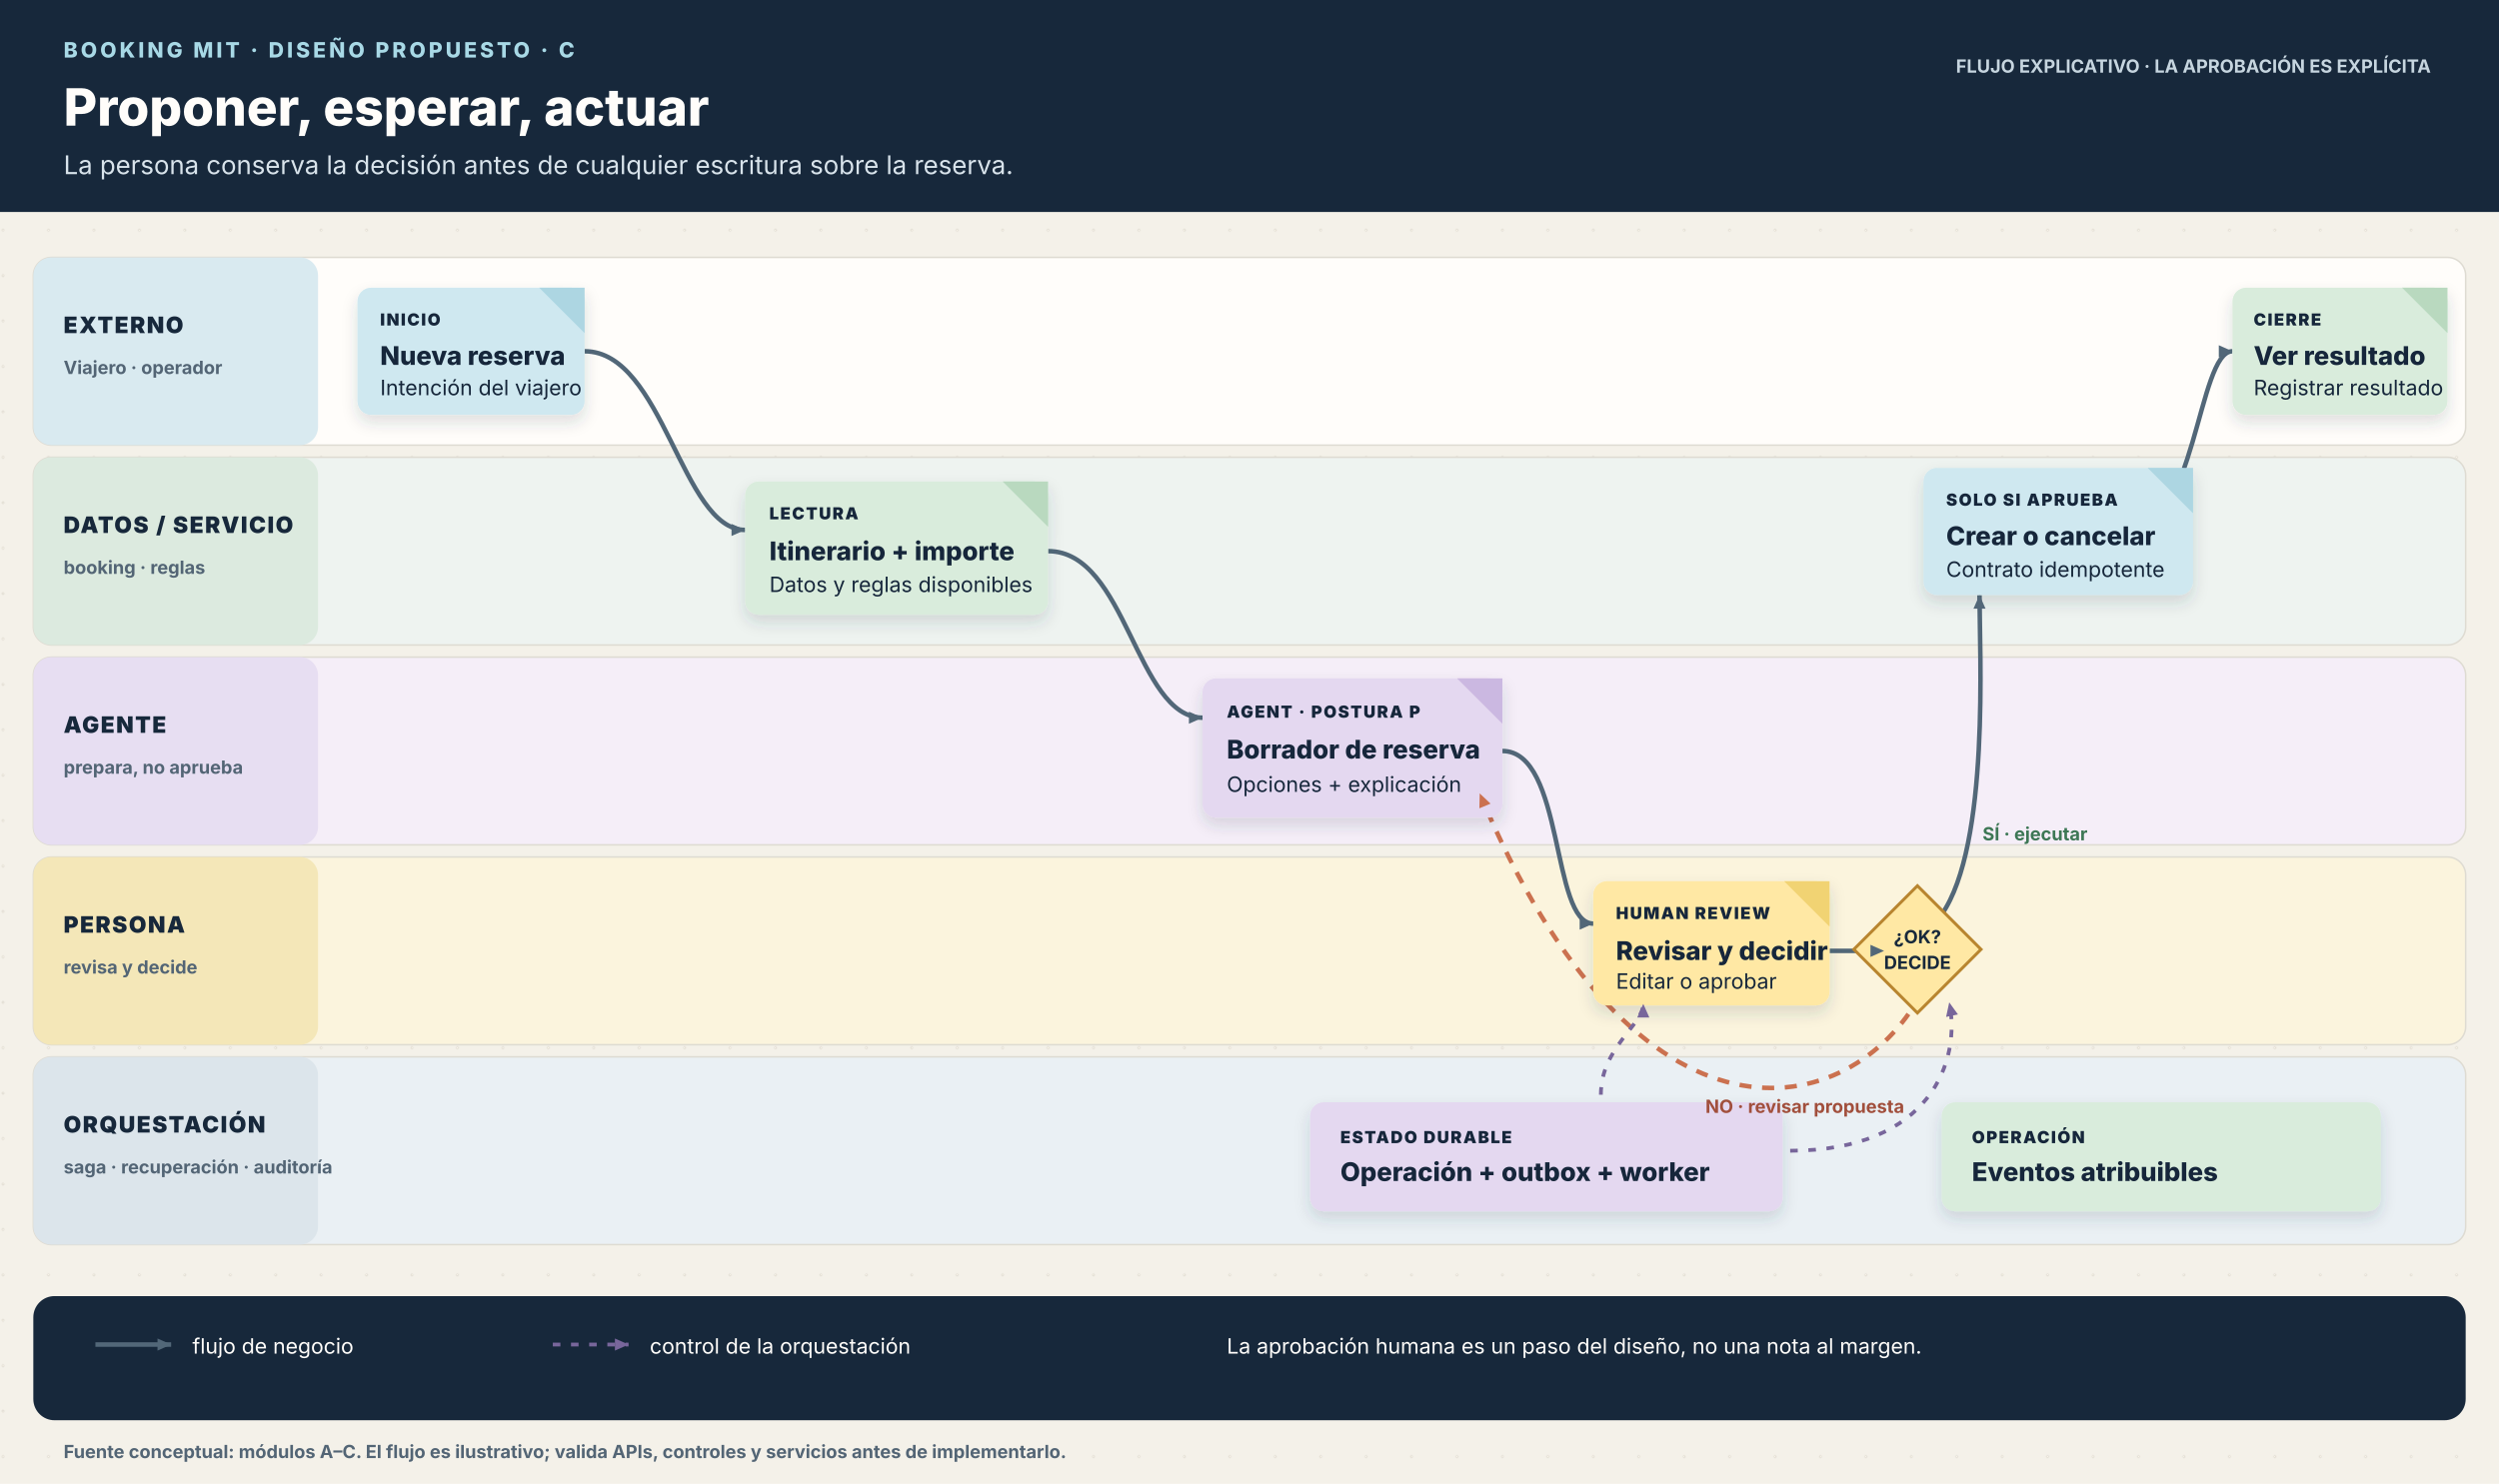
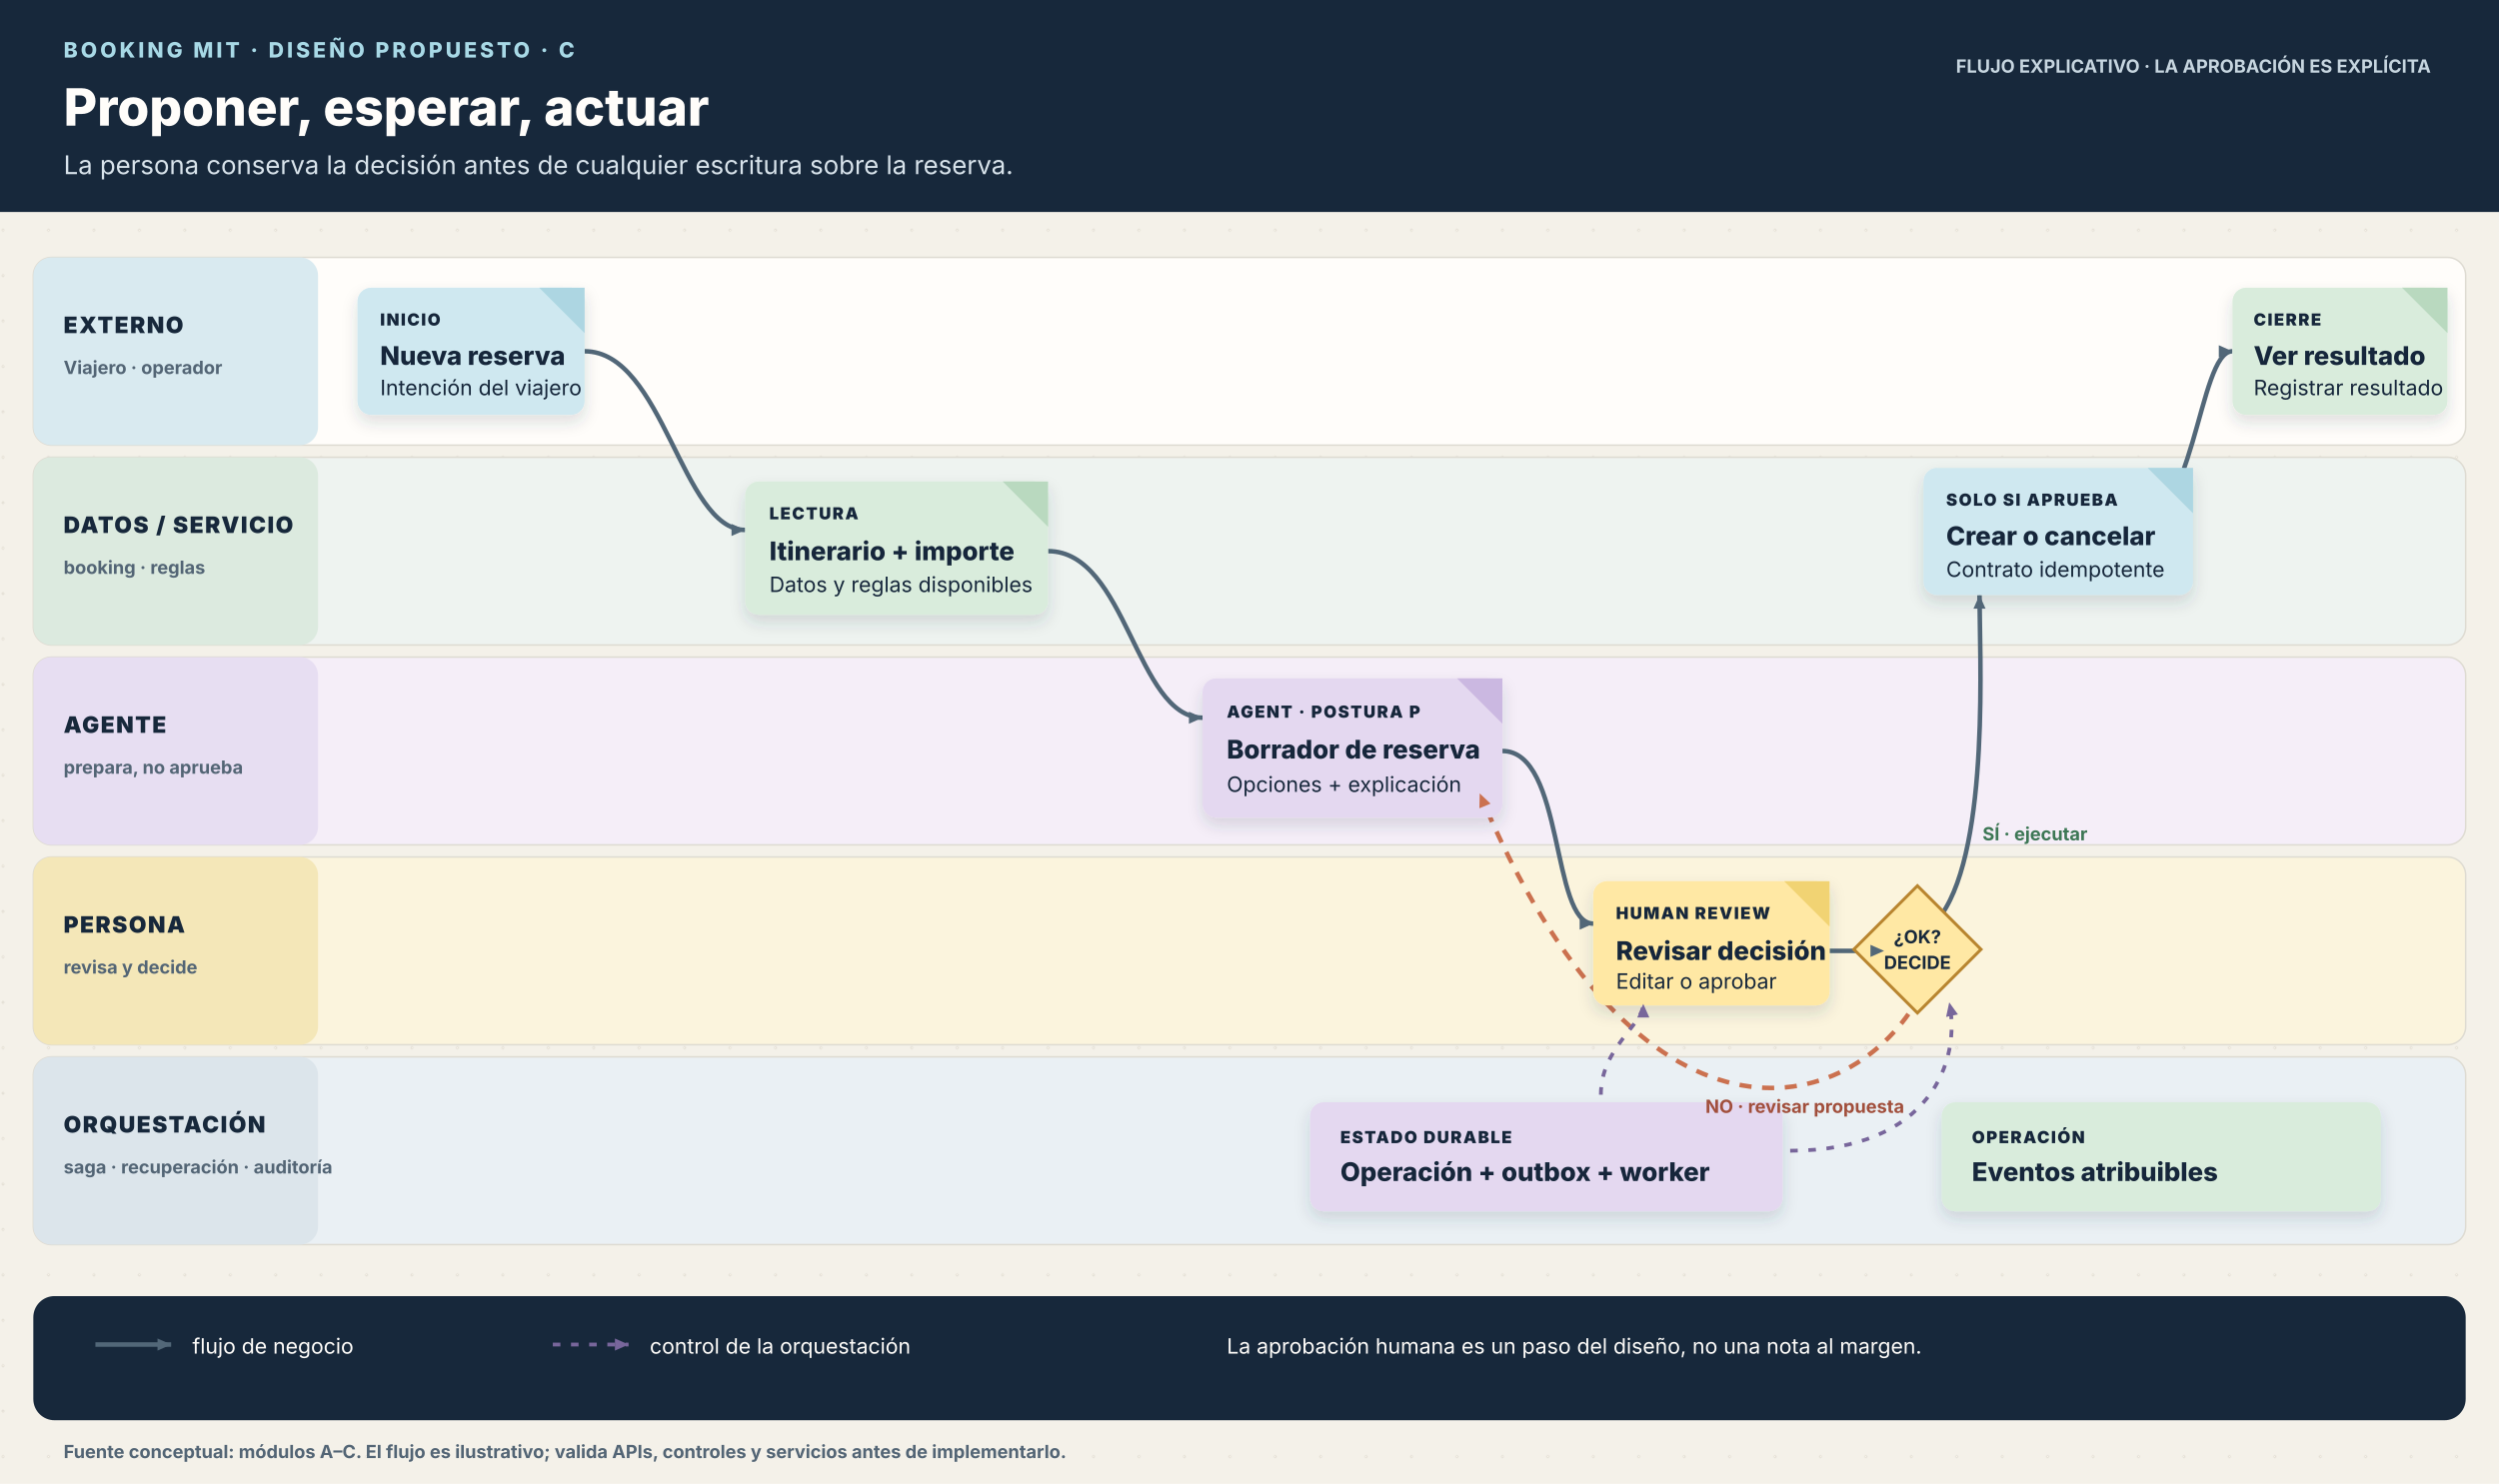
<svg xmlns="http://www.w3.org/2000/svg" viewBox="0 0 1650 980" role="img" aria-labelledby="title desc">
  <defs>
    <pattern id="grid" width="30" height="30" patternUnits="userSpaceOnUse">
      <circle cx="2" cy="2" r="1" fill="#d8d3c8" />
    </pattern>
    <filter id="shadow" x="-20%" y="-20%" width="150%" height="160%">
      <feDropShadow dx="0" dy="5" stdDeviation="5" flood-color="#344354" flood-opacity=".16" />
    </filter>
    <marker id="arrow" markerWidth="10" markerHeight="10" refX="8" refY="5" orient="auto">
      <path d="M0 0L10 5L0 10Z" fill="#526778" />
    </marker>
    <marker id="dottedArrow" markerWidth="10" markerHeight="10" refX="8" refY="5" orient="auto">
      <path d="M0 0L10 5L0 10Z" fill="#74629a" />
    </marker>
    <style>
      text{font-family:Inter,ui-sans-serif,system-ui,-apple-system,"Segoe UI",sans-serif;fill:#17283b}.white{fill:#fffdfa!important}.muted{fill:#536575}.kicker{font-size:14px;font-weight:800;letter-spacing:2px}.title{font-size:34px;font-weight:800}.subtitle{font-size:17px}.lane{font-size:15px;font-weight:850;letter-spacing:1px}.tag{font-size:11px;font-weight:900;letter-spacing:1px}.note-title{font-size:17px;font-weight:800}.body{font-size:14px}.tiny{font-size:12px;font-weight:700}
    </style>
  </defs>
  <rect width="1650" height="980" fill="#f4f1e9" />
  <rect width="1650" height="980" fill="url(#grid)" opacity=".55" />
  <path d="M0 0H1650V140H0Z" fill="#17283b" />
  <text x="42" y="38" class="kicker" style="fill:#a8d9e6">BOOKING MIT · DISEÑO PROPUESTO · C</text>
  <text x="42" y="83" class="title white" style="fill:#fffdfa">Proponer, esperar, actuar</text>
  <text x="42" y="115" class="subtitle" style="fill:#d8e3eb">La persona conserva la decisión antes de cualquier escritura sobre la reserva.</text>
  <text x="1605" y="48" text-anchor="end" class="tiny" style="fill:#c6d5df">FLUJO EXPLICATIVO · LA APROBACIÓN ES EXPLÍCITA</text>
  <g>
    <rect x="22" y="170" width="1606" height="124" rx="12" fill="#fffdfa" stroke="#dedbd2" />
    <rect x="22" y="302" width="1606" height="124" rx="12" fill="#eef3f0" stroke="#dedbd2" />
    <rect x="22" y="434" width="1606" height="124" rx="12" fill="#f5eef8" stroke="#dedbd2" />
    <rect x="22" y="566" width="1606" height="124" rx="12" fill="#fbf4dd" stroke="#dedbd2" />
    <rect x="22" y="698" width="1606" height="124" rx="12" fill="#eaf0f4" stroke="#dedbd2" />
    <rect x="22" y="170" width="188" height="124" rx="12" fill="#d9eaf0" />
    <rect x="22" y="302" width="188" height="124" rx="12" fill="#dceadf" />
    <rect x="22" y="434" width="188" height="124" rx="12" fill="#e7def2" />
    <rect x="22" y="566" width="188" height="124" rx="12" fill="#f4e7b8" />
    <rect x="22" y="698" width="188" height="124" rx="12" fill="#dce5eb" />
    <text x="42" y="220" class="lane">EXTERNO</text>
    <text x="42" y="247" class="tiny muted">Viajero · operador</text>
    <text x="42" y="352" class="lane">DATOS / SERVICIO</text>
    <text x="42" y="379" class="tiny muted">booking · reglas</text>
    <text x="42" y="484" class="lane">AGENTE</text>
    <text x="42" y="511" class="tiny muted">prepara, no aprueba</text>
    <text x="42" y="616" class="lane">PERSONA</text>
    <text x="42" y="643" class="tiny muted">revisa y decide</text>
    <text x="42" y="748" class="lane">ORQUESTACIÓN</text>
    <text x="42" y="775" class="tiny muted">saga · recuperación · auditoría</text>
  </g>
  <g fill="none" stroke="#526778" stroke-width="3">
    <path d="M386 232C438 232 450 350 492 350" />
    <path d="M692 364C744 364 750 474 794 474" />
    <path d="M992 496C1033 496 1024 610 1052 610" />
    <path d="M1208 628H1244" />
    <path d="M1282 604C1314 558 1307 430 1307 393" />
    <path d="M1404 352C1450 352 1451 232 1474 232" />
  </g>
  <path d="M1268 657C1223 740 1082 775 977 524" fill="none" stroke="#cb714f" stroke-width="3" stroke-dasharray="8 7" />
  <g fill="none" stroke="#78669b" stroke-width="2.5" stroke-dasharray="5 7">
    <path d="M1057 723C1057 692 1085 677 1085 663" />
    <path d="M1182 760C1275 760 1295 700 1287 662" />
  </g>
  <g filter="url(#shadow)">
    <g>
      <rect x="236" y="190" width="150" height="84" rx="9" fill="#cfe8f0" />
      <path d="M356 190H386V220Z" fill="#add6e2" />
      <text x="251" y="215" class="tag">INICIO</text>
      <text x="251" y="241" class="note-title">Nueva reserva</text>
      <text x="251" y="261" class="body">Intención del viajero</text>
    </g>
    <g>
      <rect x="492" y="318" width="200" height="88" rx="9" fill="#d9ecdc" />
      <path d="M662 318H692V348Z" fill="#b9d9bf" />
      <text x="508" y="343" class="tag">LECTURA</text>
      <text x="508" y="370" class="note-title">Itinerario + importe</text>
      <text x="508" y="391" class="body">Datos y reglas disponibles</text>
    </g>
    <g>
      <rect x="794" y="448" width="198" height="92" rx="9" fill="#e4d8f0" />
      <path d="M962 448H992V478Z" fill="#cbb8e1" />
      <text x="810" y="474" class="tag">AGENT · POSTURA P</text>
      <text x="810" y="501" class="note-title">Borrador de reserva</text>
      <text x="810" y="523" class="body">Opciones + explicación</text>
    </g>
    <g>
      <rect x="1052" y="582" width="156" height="82" rx="9" fill="#ffe8a4" />
      <path d="M1178 582H1208V612Z" fill="#f1d373" />
      <text x="1067" y="607" class="tag">HUMAN REVIEW</text>
-       <text x="1067" y="634" class="note-title">Revisar y decidir</text>
+       <text x="1067" y="634" class="note-title">Revisar decisión</text>
      <text x="1067" y="653" class="body">Editar o aprobar</text>
    </g>
    <g>
      <rect x="1270" y="309" width="178" height="84" rx="9" fill="#cfe8f0" />
      <path d="M1418 309H1448V339Z" fill="#add6e2" />
      <text x="1285" y="334" class="tag">SOLO SI APRUEBA</text>
      <text x="1285" y="360" class="note-title">Crear o cancelar</text>
      <text x="1285" y="381" class="body">Contrato idempotente</text>
    </g>
    <g>
      <rect x="1474" y="190" width="142" height="84" rx="9" fill="#d9ecdc" />
      <path d="M1586 190H1616V220Z" fill="#b9d9bf" />
      <text x="1488" y="215" class="tag">CIERRE</text>
      <text x="1488" y="241" class="note-title">Ver resultado</text>
      <text x="1488" y="261" class="body">Registrar resultado</text>
    </g>
    <g>
      <rect x="865" y="728" width="312" height="72" rx="9" fill="#e4d8f0" />
      <text x="885" y="755" class="tag">ESTADO DURABLE</text>
      <text x="885" y="780" class="note-title">Operación + outbox + worker</text>
    </g>
    <g>
      <rect x="1282" y="728" width="290" height="72" rx="9" fill="#d9ecdc" />
      <text x="1302" y="755" class="tag">OPERACIÓN</text>
      <text x="1302" y="780" class="note-title">Eventos atribuibles</text>
    </g>
  </g>
  <g>
    <polygon points="1266,585 1308,627 1266,669 1224,627" fill="#ffe8a4" stroke="#b8852f" stroke-width="2" />
    <text x="1266" y="623" text-anchor="middle" class="tiny">¿OK?</text>
    <text x="1266" y="640" text-anchor="middle" class="tiny">DECIDE</text>
    <text x="1309" y="555" class="tiny" style="fill:#3d7755">SÍ · ejecutar</text>
    <text x="1126" y="735" class="tiny" style="fill:#a14f3c">NO · revisar propuesta</text>
  </g>
  <rect x="22" y="856" width="1606" height="82" rx="14" fill="#17283b" />
  <path d="M63 888H113" stroke="#526778" stroke-width="3" />
  <text x="127" y="894" class="body white" style="fill:#fffdfa">flujo de negocio</text>
  <path d="M365 888H415" stroke="#78669b" stroke-width="2.5" stroke-dasharray="5 7" />
  <text x="429" y="894" class="body white" style="fill:#fffdfa">control de la orquestación</text>
  <text x="810" y="894" class="body white" style="fill:#fffdfa">La aprobación humana es un paso del diseño, no una nota al margen.</text>
  <text x="42" y="963" class="tiny muted">Fuente conceptual: módulos A–C. El flujo es ilustrativo; valida APIs, controles y servicios antes de implementarlo.</text>
  <polygon points="492.00,350.00 483.00,354.00 483.00,346.00" fill="#526778" stroke="none" aria-hidden="true" />
  <polygon points="794.00,474.00 785.00,478.00 785.00,470.00" fill="#526778" stroke="none" aria-hidden="true" />
  <polygon points="1052.00,610.00 1043.00,614.00 1043.00,606.00" fill="#526778" stroke="none" aria-hidden="true" />
  <polygon points="1244.00,628.00 1235.00,632.00 1235.00,624.00" fill="#526778" stroke="none" aria-hidden="true" />
  <polygon points="1307.00,393.00 1311.00,402.00 1303.00,402.00" fill="#526778" stroke="none" aria-hidden="true" />
  <polygon points="1474.00,232.00 1465.00,236.00 1465.00,228.00" fill="#526778" stroke="none" aria-hidden="true" />
  <polygon points="977.00,524.00 984.16,530.76 976.78,533.85" fill="#cb714f" stroke="none" aria-hidden="true" />
  <polygon points="1085.00,663.00 1089.00,672.00 1081.00,672.00" fill="#78669b" stroke="none" aria-hidden="true" />
  <polygon points="1287.00,662.00 1292.77,669.98 1284.94,671.63" fill="#78669b" stroke="none" aria-hidden="true" />
  <polygon points="113.00,888.00 104.00,892.00 104.00,884.00" fill="#526778" stroke="none" aria-hidden="true" />
  <polygon points="415.00,888.00 406.00,892.00 406.00,884.00" fill="#78669b" stroke="none" aria-hidden="true" />
</svg>
